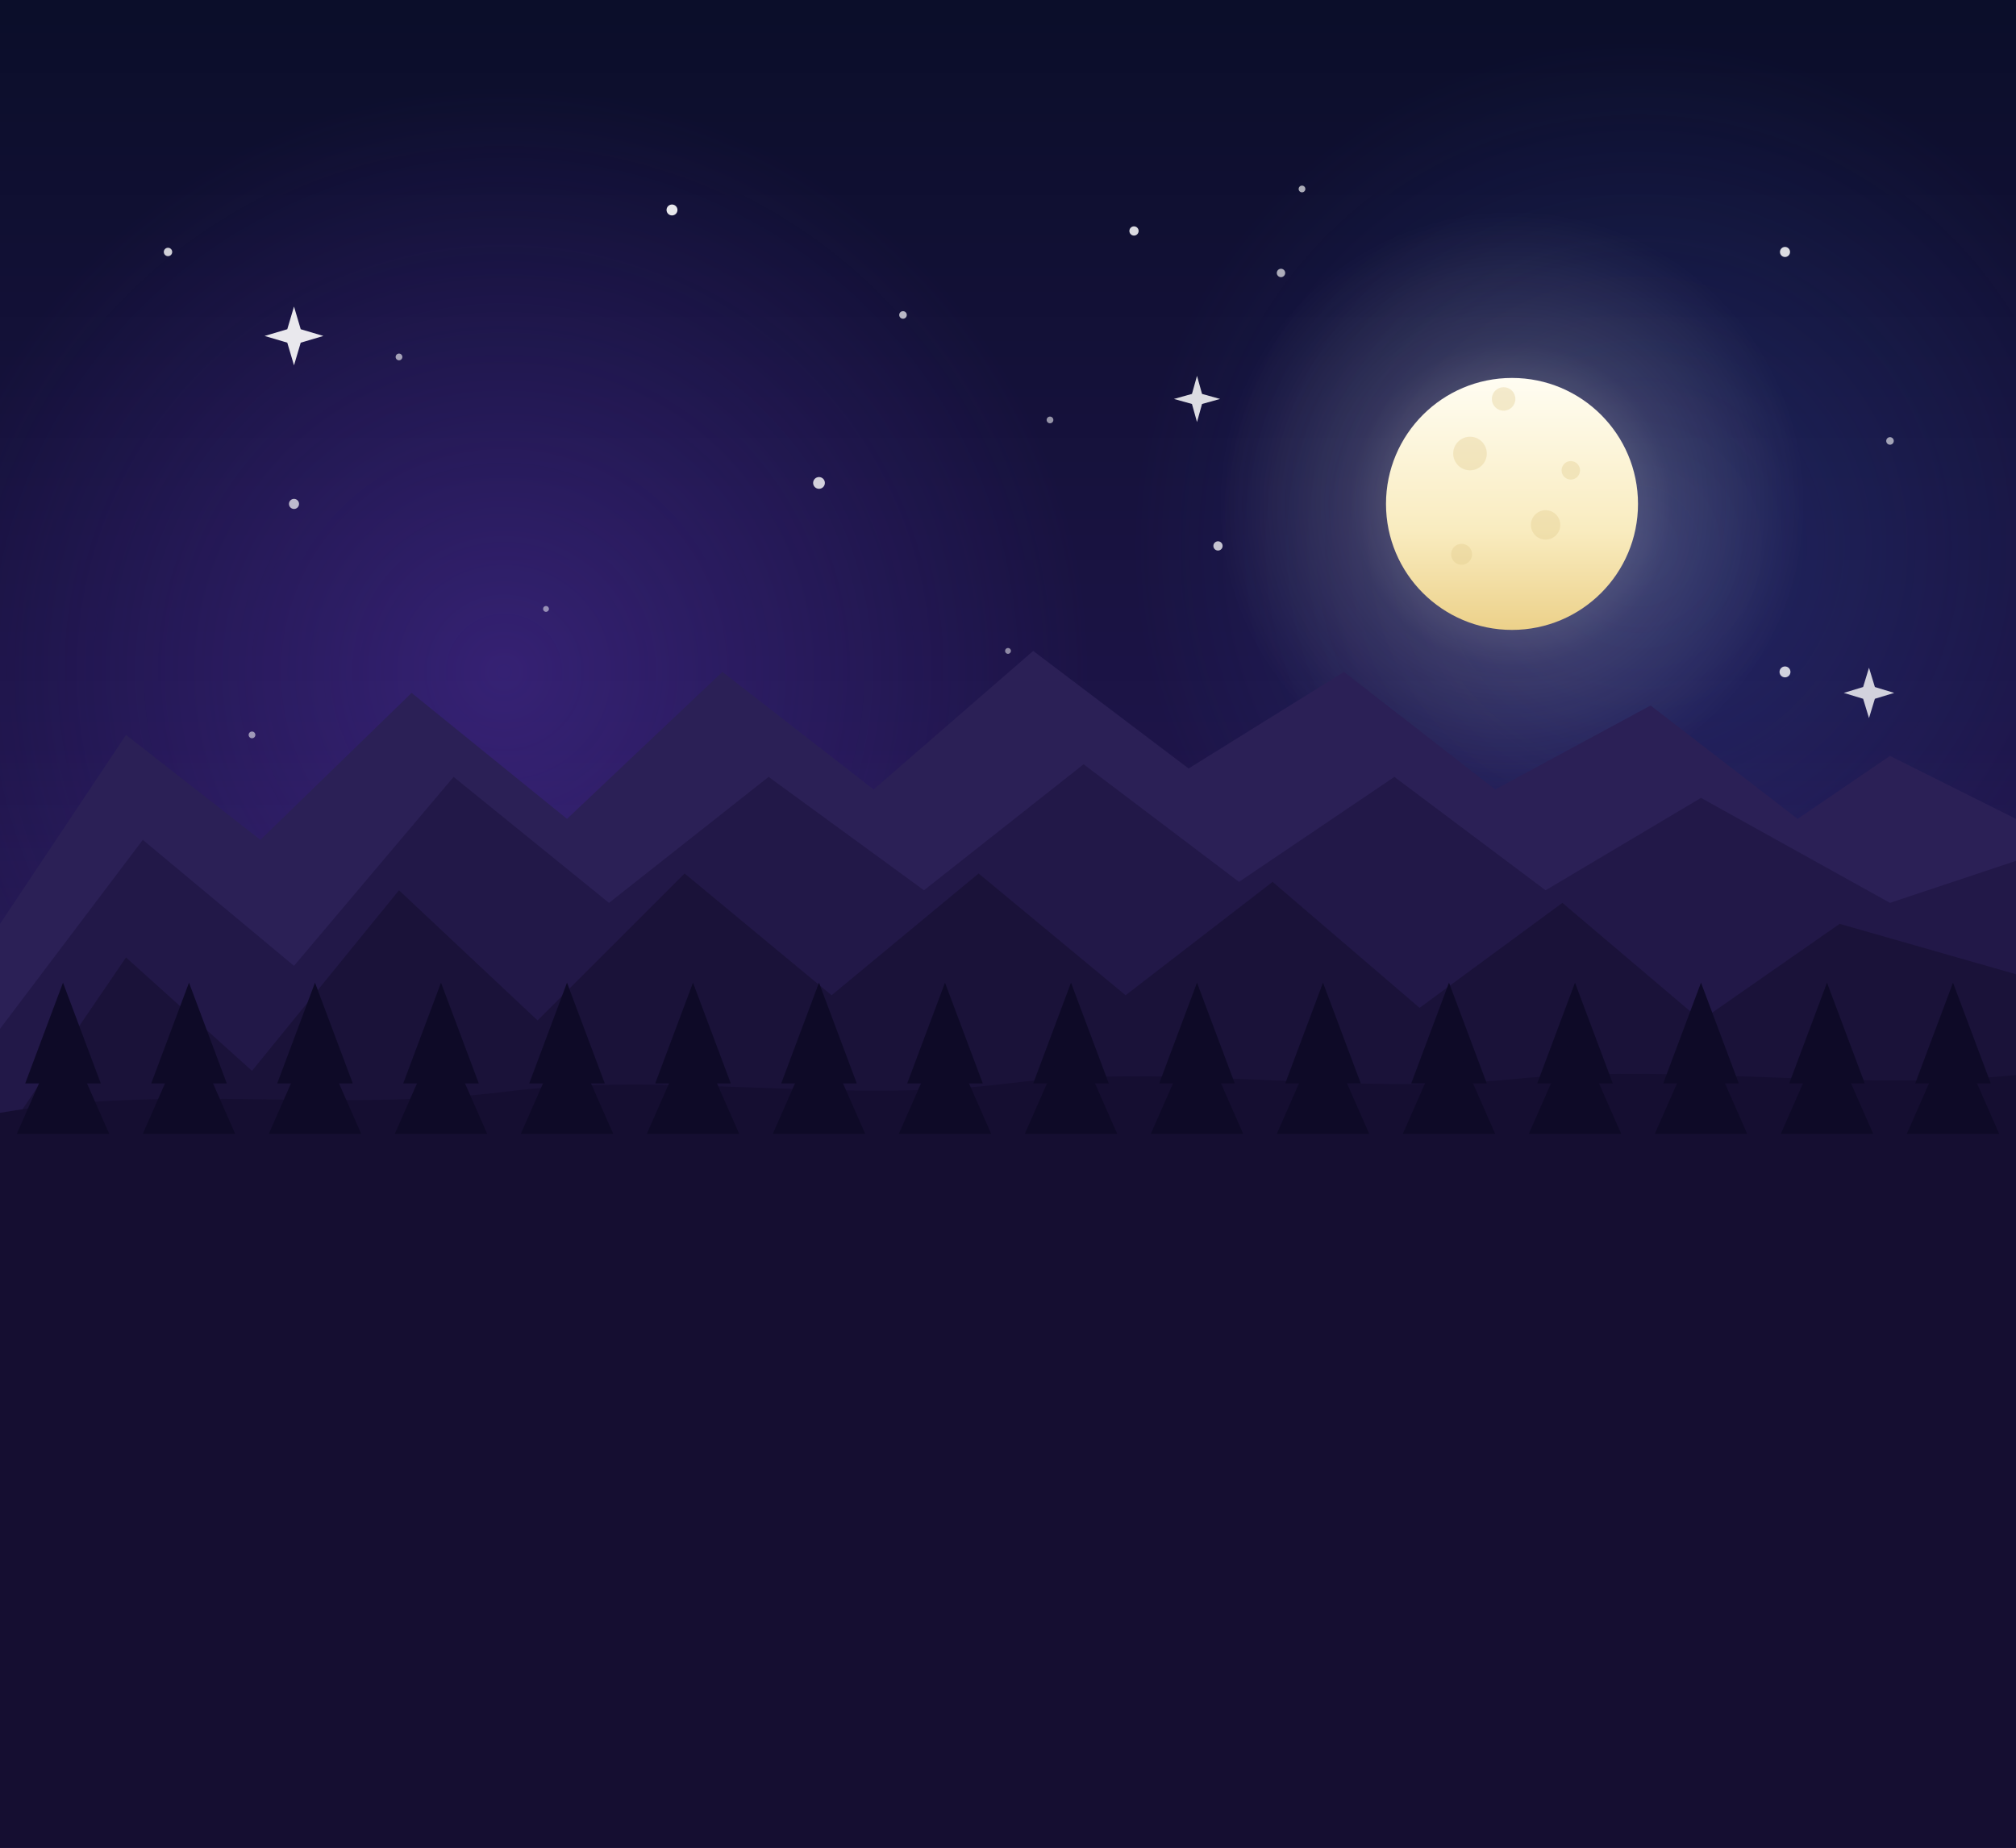
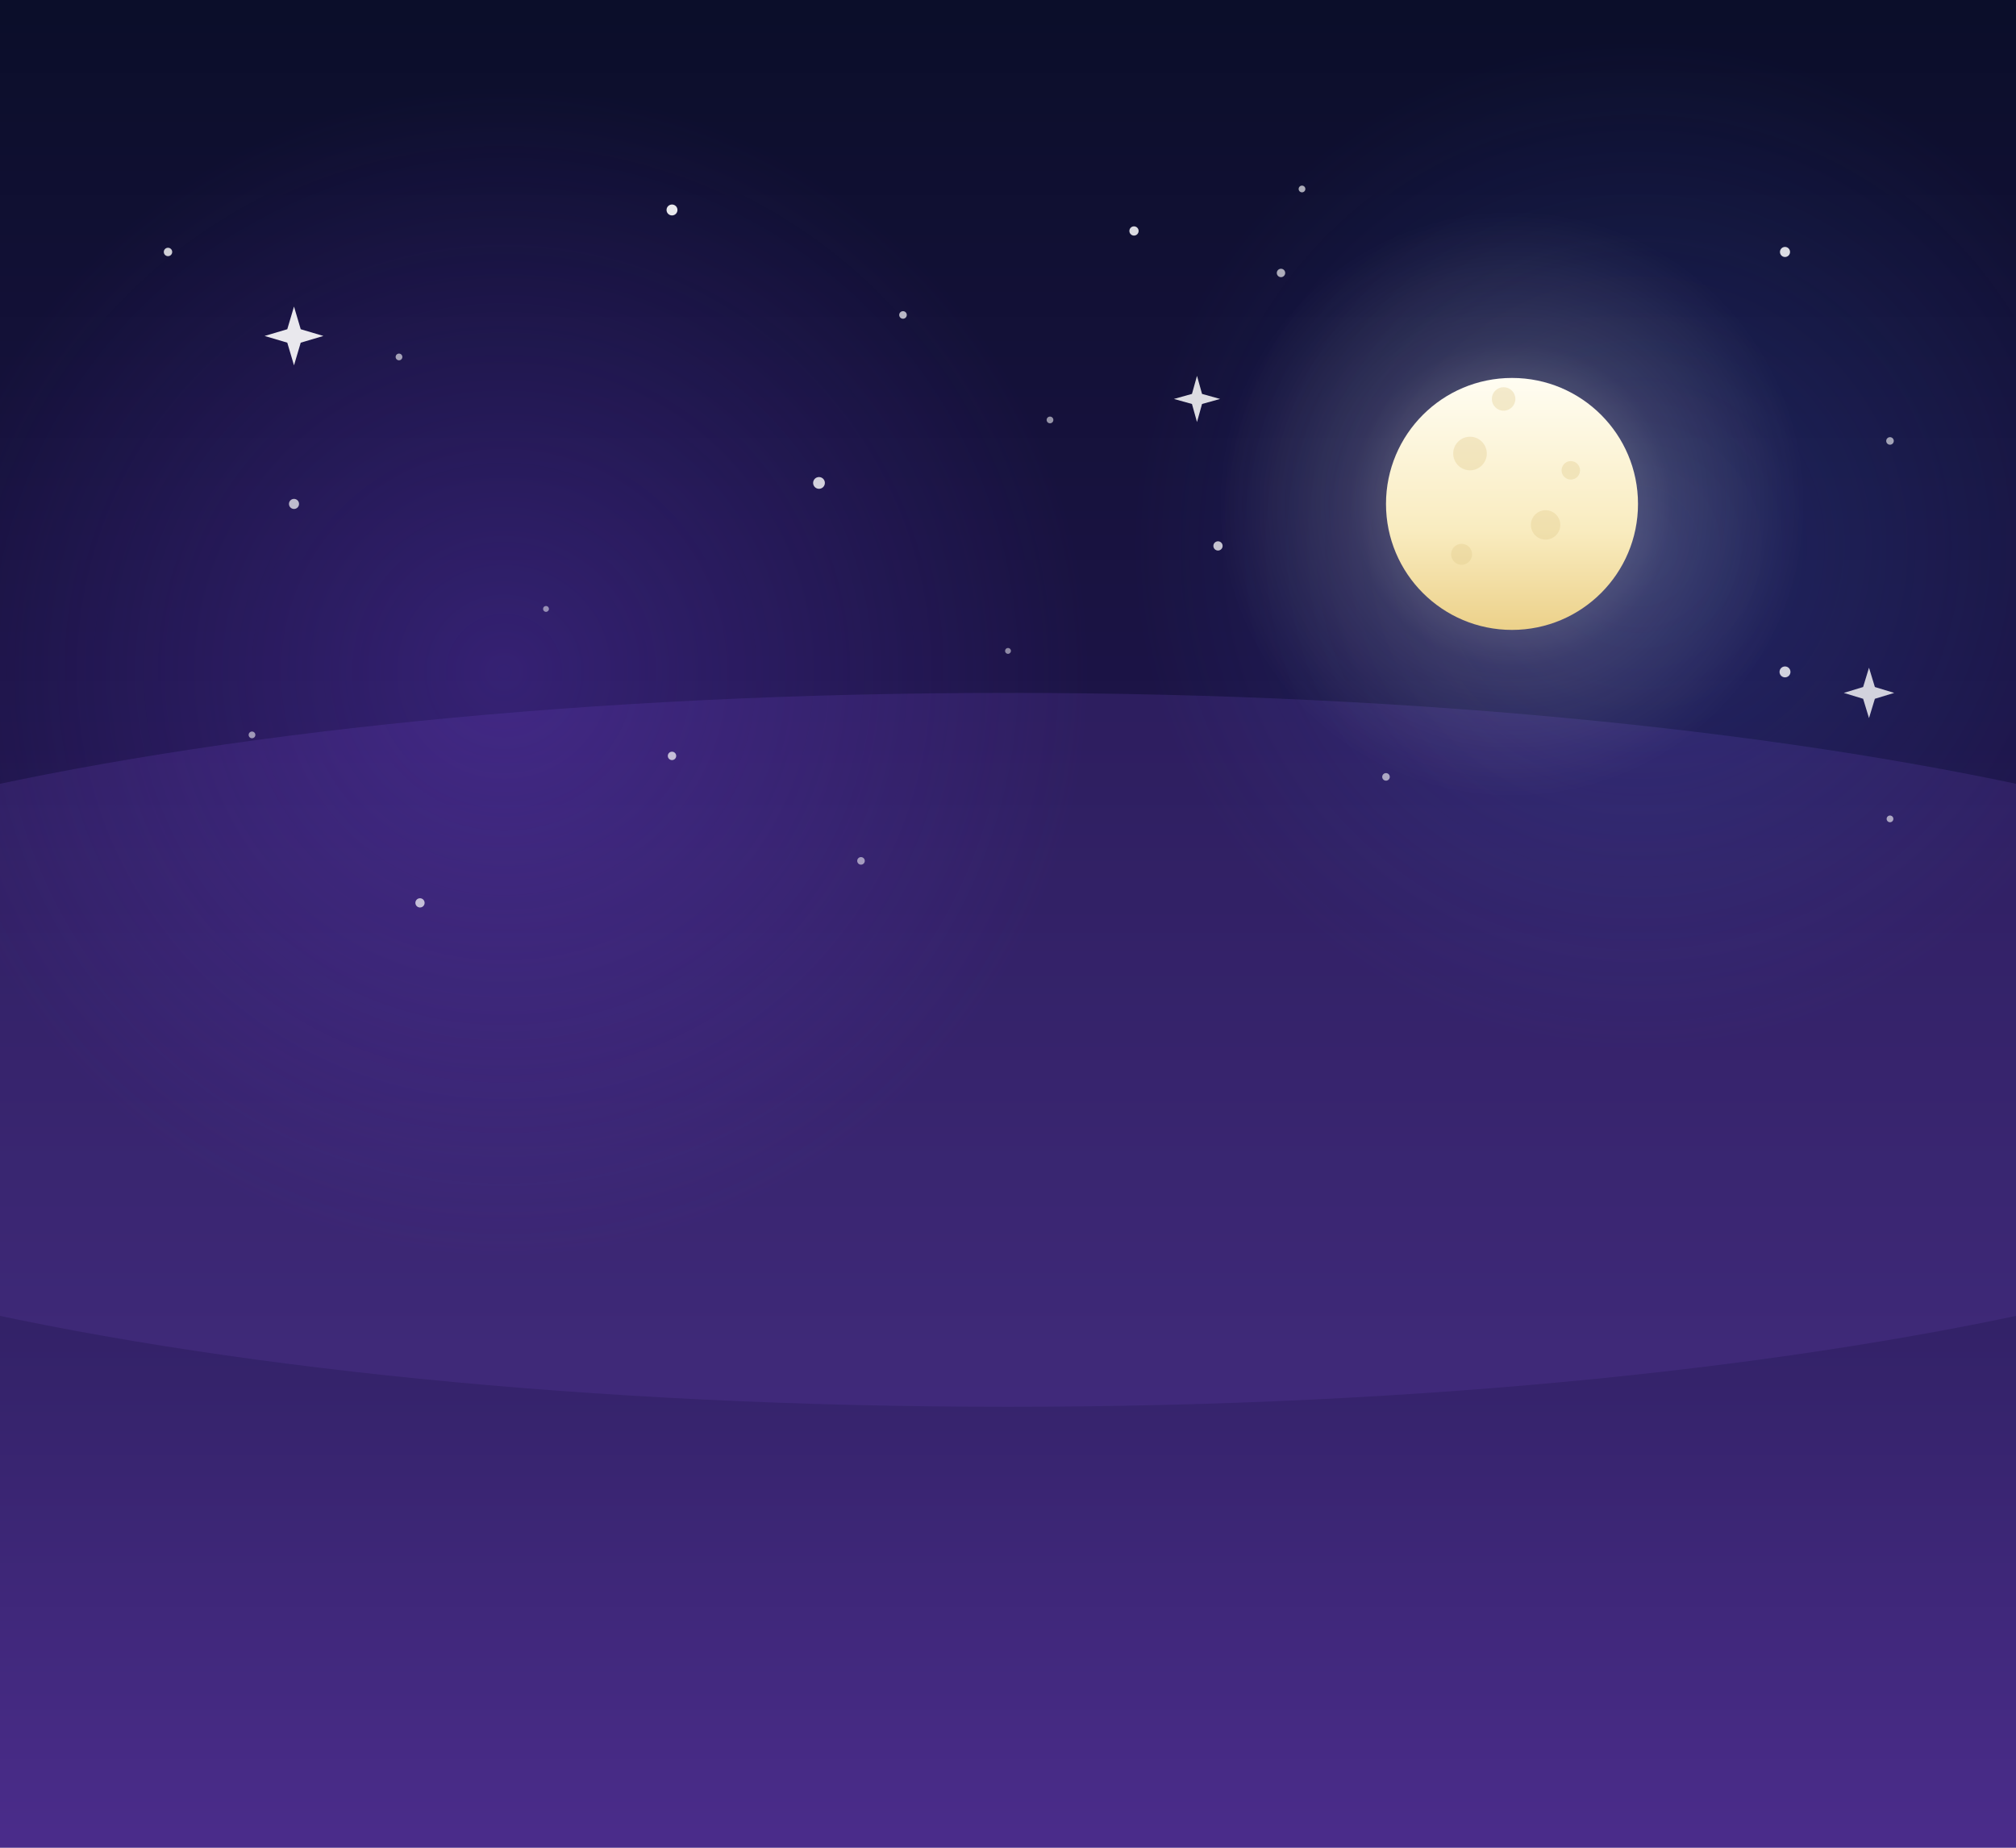
<svg xmlns="http://www.w3.org/2000/svg" viewBox="0 0 480 440" preserveAspectRatio="xMidYMid slice">
  <defs>
    <linearGradient id="nightSky" x1="0" y1="0" x2="0" y2="1">
      <stop offset="0%" stop-color="#0b0e2a" />
      <stop offset="40%" stop-color="#1d1448" />
      <stop offset="75%" stop-color="#35236b" />
      <stop offset="100%" stop-color="#4a2c8a" />
    </linearGradient>
    <radialGradient id="moonGlow" cx="50%" cy="50%" r="50%">
      <stop offset="0%" stop-color="#fffde8" stop-opacity="0.45" />
      <stop offset="55%" stop-color="#fffde8" stop-opacity="0.12" />
      <stop offset="100%" stop-color="#fffde8" stop-opacity="0" />
    </radialGradient>
    <linearGradient id="moonBody" x1="0" y1="0" x2="0" y2="1">
      <stop offset="0%" stop-color="#fffdf2" />
      <stop offset="60%" stop-color="#f9ecc0" />
      <stop offset="100%" stop-color="#ecd18a" />
    </linearGradient>
    <radialGradient id="nebula1" cx="50%" cy="50%" r="50%">
      <stop offset="0%" stop-color="#6d3fd6" stop-opacity="0.32" />
      <stop offset="100%" stop-color="#6d3fd6" stop-opacity="0" />
    </radialGradient>
    <radialGradient id="nebula2" cx="50%" cy="50%" r="50%">
      <stop offset="0%" stop-color="#3f6fd6" stop-opacity="0.22" />
      <stop offset="100%" stop-color="#3f6fd6" stop-opacity="0" />
    </radialGradient>
    <linearGradient id="starTail" gradientUnits="userSpaceOnUse" x1="150" y1="70" x2="100" y2="110">
      <stop offset="0%" stop-color="#ffffff" stop-opacity="0" />
      <stop offset="100%" stop-color="#ffffff" />
    </linearGradient>
  </defs>
  <rect width="480" height="440" fill="url(#nightSky)" />
+   <ellipse cx="240" cy="250" rx="360" ry="85" fill="#5a3a9e" opacity="0.28" />
  <circle cx="120" cy="160" r="140" fill="url(#nebula1)" />
  <circle cx="390" cy="130" r="120" fill="url(#nebula2)" />
  <g fill="#ffffff">
    <circle cx="40" cy="60" r="1" opacity="0.8">
      <animate attributeName="opacity" values="0.8;0.2;0.8" dur="3s" repeatCount="indefinite" />
    </circle>
    <circle cx="95" cy="85" r="0.8" opacity="0.6">
      <animate attributeName="opacity" values="0.6;0.12;0.6" dur="2.5s" repeatCount="indefinite" />
    </circle>
    <circle cx="160" cy="50" r="1.3" opacity="0.9">
      <animate attributeName="opacity" values="0.9;0.3;0.9" dur="4s" repeatCount="indefinite" />
    </circle>
    <circle cx="215" cy="75" r="0.9" opacity="0.7">
      <animate attributeName="opacity" values="0.7;0.2;0.7" dur="3.2s" repeatCount="indefinite" />
    </circle>
    <circle cx="270" cy="55" r="1.1" opacity="0.85">
      <animate attributeName="opacity" values="0.85;0.25;0.85" dur="2.8s" repeatCount="indefinite" />
    </circle>
    <circle cx="310" cy="45" r="0.8" opacity="0.65">
      <animate attributeName="opacity" values="0.65;0.18;0.65" dur="3.5s" repeatCount="indefinite" />
    </circle>
    <circle cx="70" cy="120" r="1.2" opacity="0.7">
      <animate attributeName="opacity" values="0.7;0.18;0.7" dur="2.2s" repeatCount="indefinite" />
    </circle>
    <circle cx="130" cy="145" r="0.7" opacity="0.5">
      <animate attributeName="opacity" values="0.5;0.1;0.5" dur="4.5s" repeatCount="indefinite" />
    </circle>
    <circle cx="195" cy="115" r="1.4" opacity="0.8">
      <animate attributeName="opacity" values="0.8;0.25;0.8" dur="3.3s" repeatCount="indefinite" />
    </circle>
    <circle cx="250" cy="100" r="0.8" opacity="0.55">
      <animate attributeName="opacity" values="0.55;0.12;0.55" dur="2.6s" repeatCount="indefinite" />
    </circle>
    <circle cx="305" cy="65" r="1" opacity="0.65">
      <animate attributeName="opacity" values="0.65;0.15;0.65" dur="3.1s" repeatCount="indefinite" />
    </circle>
    <circle cx="425" cy="60" r="1.2" opacity="0.85">
      <animate attributeName="opacity" values="0.85;0.3;0.85" dur="2.4s" repeatCount="indefinite" />
    </circle>
    <circle cx="450" cy="105" r="0.9" opacity="0.6">
      <animate attributeName="opacity" values="0.6;0.12;0.6" dur="3.6s" repeatCount="indefinite" />
    </circle>
    <circle cx="60" cy="175" r="0.8" opacity="0.55">
      <animate attributeName="opacity" values="0.55;0.12;0.55" dur="3.4s" repeatCount="indefinite" />
    </circle>
    <circle cx="160" cy="180" r="1" opacity="0.7">
      <animate attributeName="opacity" values="0.7;0.2;0.7" dur="2.9s" repeatCount="indefinite" />
    </circle>
    <circle cx="240" cy="155" r="0.7" opacity="0.5">
      <animate attributeName="opacity" values="0.5;0.1;0.5" dur="4.1s" repeatCount="indefinite" />
    </circle>
    <circle cx="290" cy="130" r="1.1" opacity="0.75">
      <animate attributeName="opacity" values="0.75;0.2;0.75" dur="2.8s" repeatCount="indefinite" />
    </circle>
    <circle cx="330" cy="185" r="0.9" opacity="0.6">
      <animate attributeName="opacity" values="0.6;0.15;0.6" dur="4.3s" repeatCount="indefinite" />
    </circle>
    <circle cx="425" cy="160" r="1.3" opacity="0.8">
      <animate attributeName="opacity" values="0.8;0.25;0.8" dur="2.5s" repeatCount="indefinite" />
    </circle>
    <circle cx="450" cy="195" r="0.8" opacity="0.6">
      <animate attributeName="opacity" values="0.6;0.12;0.6" dur="3.7s" repeatCount="indefinite" />
    </circle>
    <circle cx="100" cy="215" r="1.1" opacity="0.7">
      <animate attributeName="opacity" values="0.7;0.2;0.7" dur="2.3s" repeatCount="indefinite" />
    </circle>
    <circle cx="205" cy="205" r="0.9" opacity="0.55">
      <animate attributeName="opacity" values="0.55;0.12;0.55" dur="3.9s" repeatCount="indefinite" />
    </circle>
  </g>
  <g fill="#ffffff">
    <path d="M70,73 L71.6,78.4 L77,80 L71.6,81.6 L70,87 L68.4,81.6 L63,80 L68.4,78.4 Z" opacity="0.9">
      <animate attributeName="opacity" values="0.9;0.25;0.9" dur="4.5s" repeatCount="indefinite" />
    </path>
    <path d="M285,89.5 L286.2,93.8 L290.5,95 L286.2,96.2 L285,100.5 L283.8,96.2 L279.5,95 L283.8,93.8 Z" opacity="0.85">
      <animate attributeName="opacity" values="0.85;0.2;0.85" dur="3.6s" repeatCount="indefinite" />
    </path>
    <path d="M445,159 L446.4,163.6 L451,165 L446.4,166.4 L445,171 L443.6,166.4 L439,165 L443.6,163.6 Z" opacity="0.8">
      <animate attributeName="opacity" values="0.8;0.25;0.8" dur="5.2s" repeatCount="indefinite" />
    </path>
  </g>
  <g opacity="0">
    <animate attributeName="opacity" values="0;0;0;1;1;0" keyTimes="0;0.1;0.55;0.6;0.85;0.9" dur="8s" repeatCount="indefinite" />
    <line x1="150" y1="70" x2="100" y2="110" stroke="url(#starTail)" stroke-width="2.5" stroke-linecap="round" />
    <circle cx="100" cy="110" r="1.8" fill="#ffffff" />
  </g>
  <circle cx="360" cy="120" r="70" fill="url(#moonGlow)" />
  <circle cx="360" cy="120" r="30" fill="url(#moonBody)" />
  <g fill="#e0c98a" opacity="0.35">
    <circle cx="350" cy="108" r="4" />
    <circle cx="368" cy="125" r="3.5" />
    <circle cx="358" cy="95" r="2.8" />
    <circle cx="374" cy="112" r="2.2" />
    <circle cx="348" cy="132" r="2.5" />
  </g>
-   <polygon points="0,220 30,175 62,200 98,165 135,195 172,160 208,188 246,155 283,183 320,160 356,188 393,168 428,195 450,180 480,195 480,440 0,440" fill="#2b2056" />
-   <polygon points="0,245 34,200 70,230 108,185 145,215 183,185 220,212 258,182 295,210 332,185 368,212 405,190 450,215 480,205 480,440 0,440" fill="#221848" />
-   <polygon points="0,272 30,228 60,255 95,212 128,243 163,208 198,237 233,208 268,237 303,210 338,240 372,215 405,243 438,220 480,232 480,440 0,440" fill="#1a1239" />
-   <path d="M0,265 C40,258 80,265 120,260 C160,255 200,263 240,258 C280,253 320,261 360,257 C400,253 440,260 480,256 L480,440 L0,440 Z" fill="#150e31" />
-   <g fill="#0e0a27">
-     <polygon points="15,234 6,258 24,258" />
-     <polygon points="15,245 4,270 26,270" />
-     <polygon points="45,234 36,258 54,258" />
-     <polygon points="45,245 34,270 56,270" />
-     <polygon points="75,234 66,258 84,258" />
-     <polygon points="75,245 64,270 86,270" />
-     <polygon points="105,234 96,258 114,258" />
-     <polygon points="105,245 94,270 116,270" />
-     <polygon points="135,234 126,258 144,258" />
-     <polygon points="135,245 124,270 146,270" />
-     <polygon points="165,234 156,258 174,258" />
-     <polygon points="165,245 154,270 176,270" />
-     <polygon points="195,234 186,258 204,258" />
-     <polygon points="195,245 184,270 206,270" />
-     <polygon points="225,234 216,258 234,258" />
-     <polygon points="225,245 214,270 236,270" />
-     <polygon points="255,234 246,258 264,258" />
-     <polygon points="255,245 244,270 266,270" />
-     <polygon points="285,234 276,258 294,258" />
-     <polygon points="285,245 274,270 296,270" />
-     <polygon points="315,234 306,258 324,258" />
-     <polygon points="315,245 304,270 326,270" />
-     <polygon points="345,234 336,258 354,258" />
-     <polygon points="345,245 334,270 356,270" />
-     <polygon points="375,234 366,258 384,258" />
-     <polygon points="375,245 364,270 386,270" />
-     <polygon points="405,234 396,258 414,258" />
-     <polygon points="405,245 394,270 416,270" />
-     <polygon points="435,234 426,258 444,258" />
-     <polygon points="435,245 424,270 446,270" />
-     <polygon points="465,234 456,258 474,258" />
-     <polygon points="465,245 454,270 476,270" />
-   </g>
</svg>
